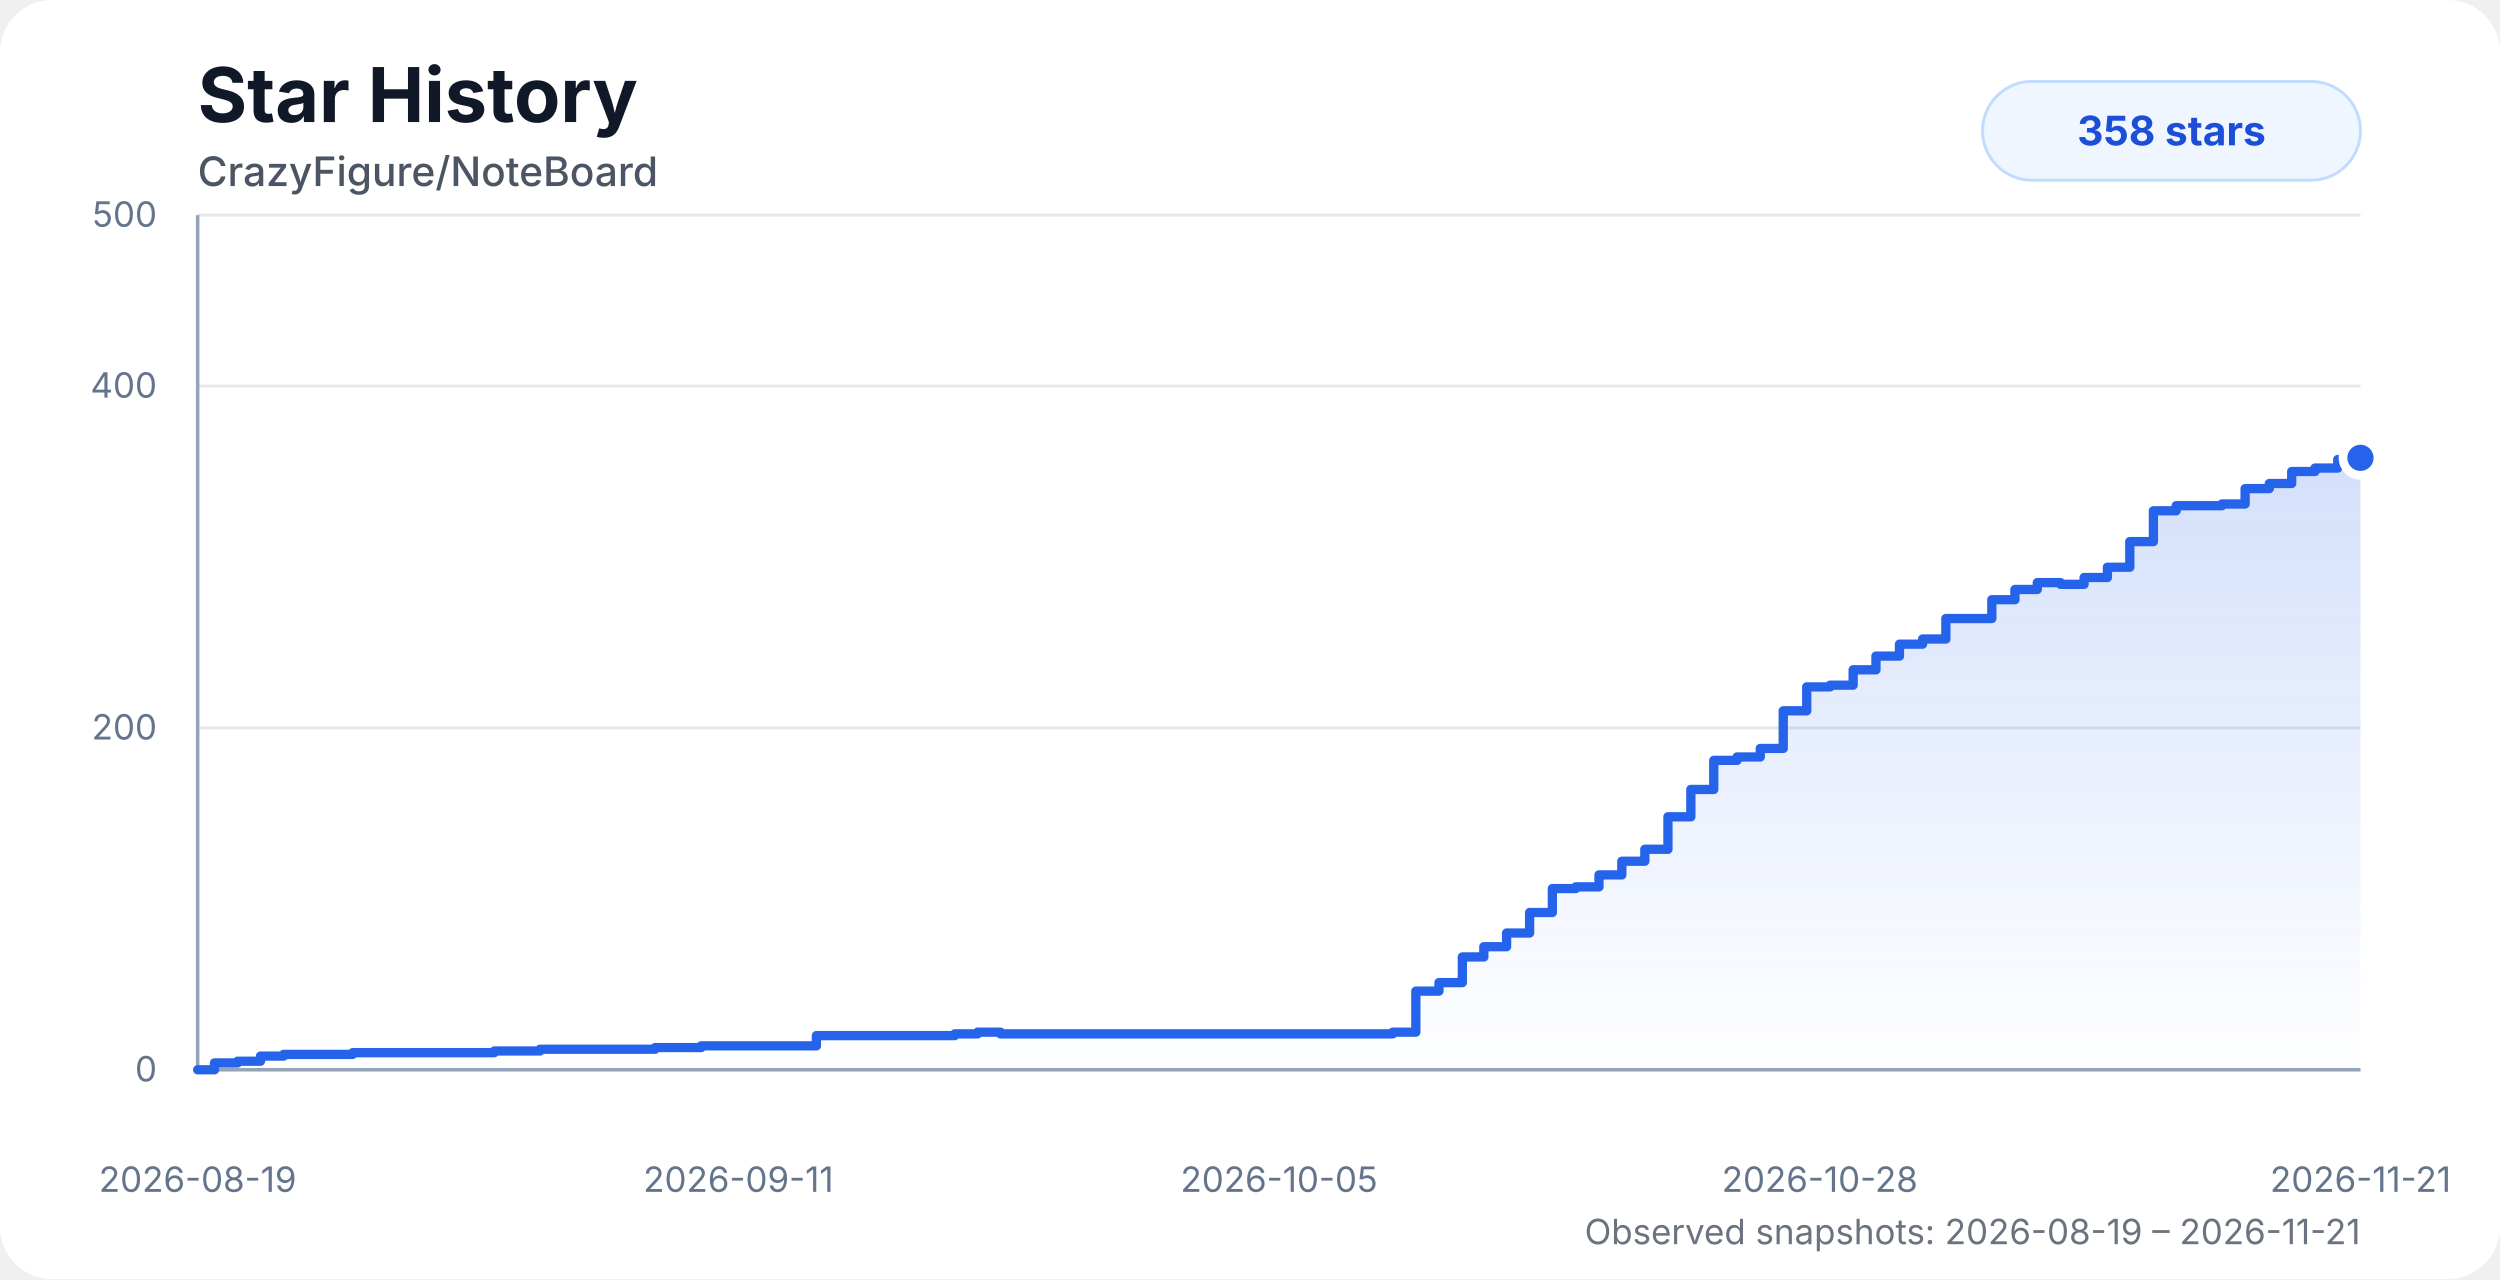
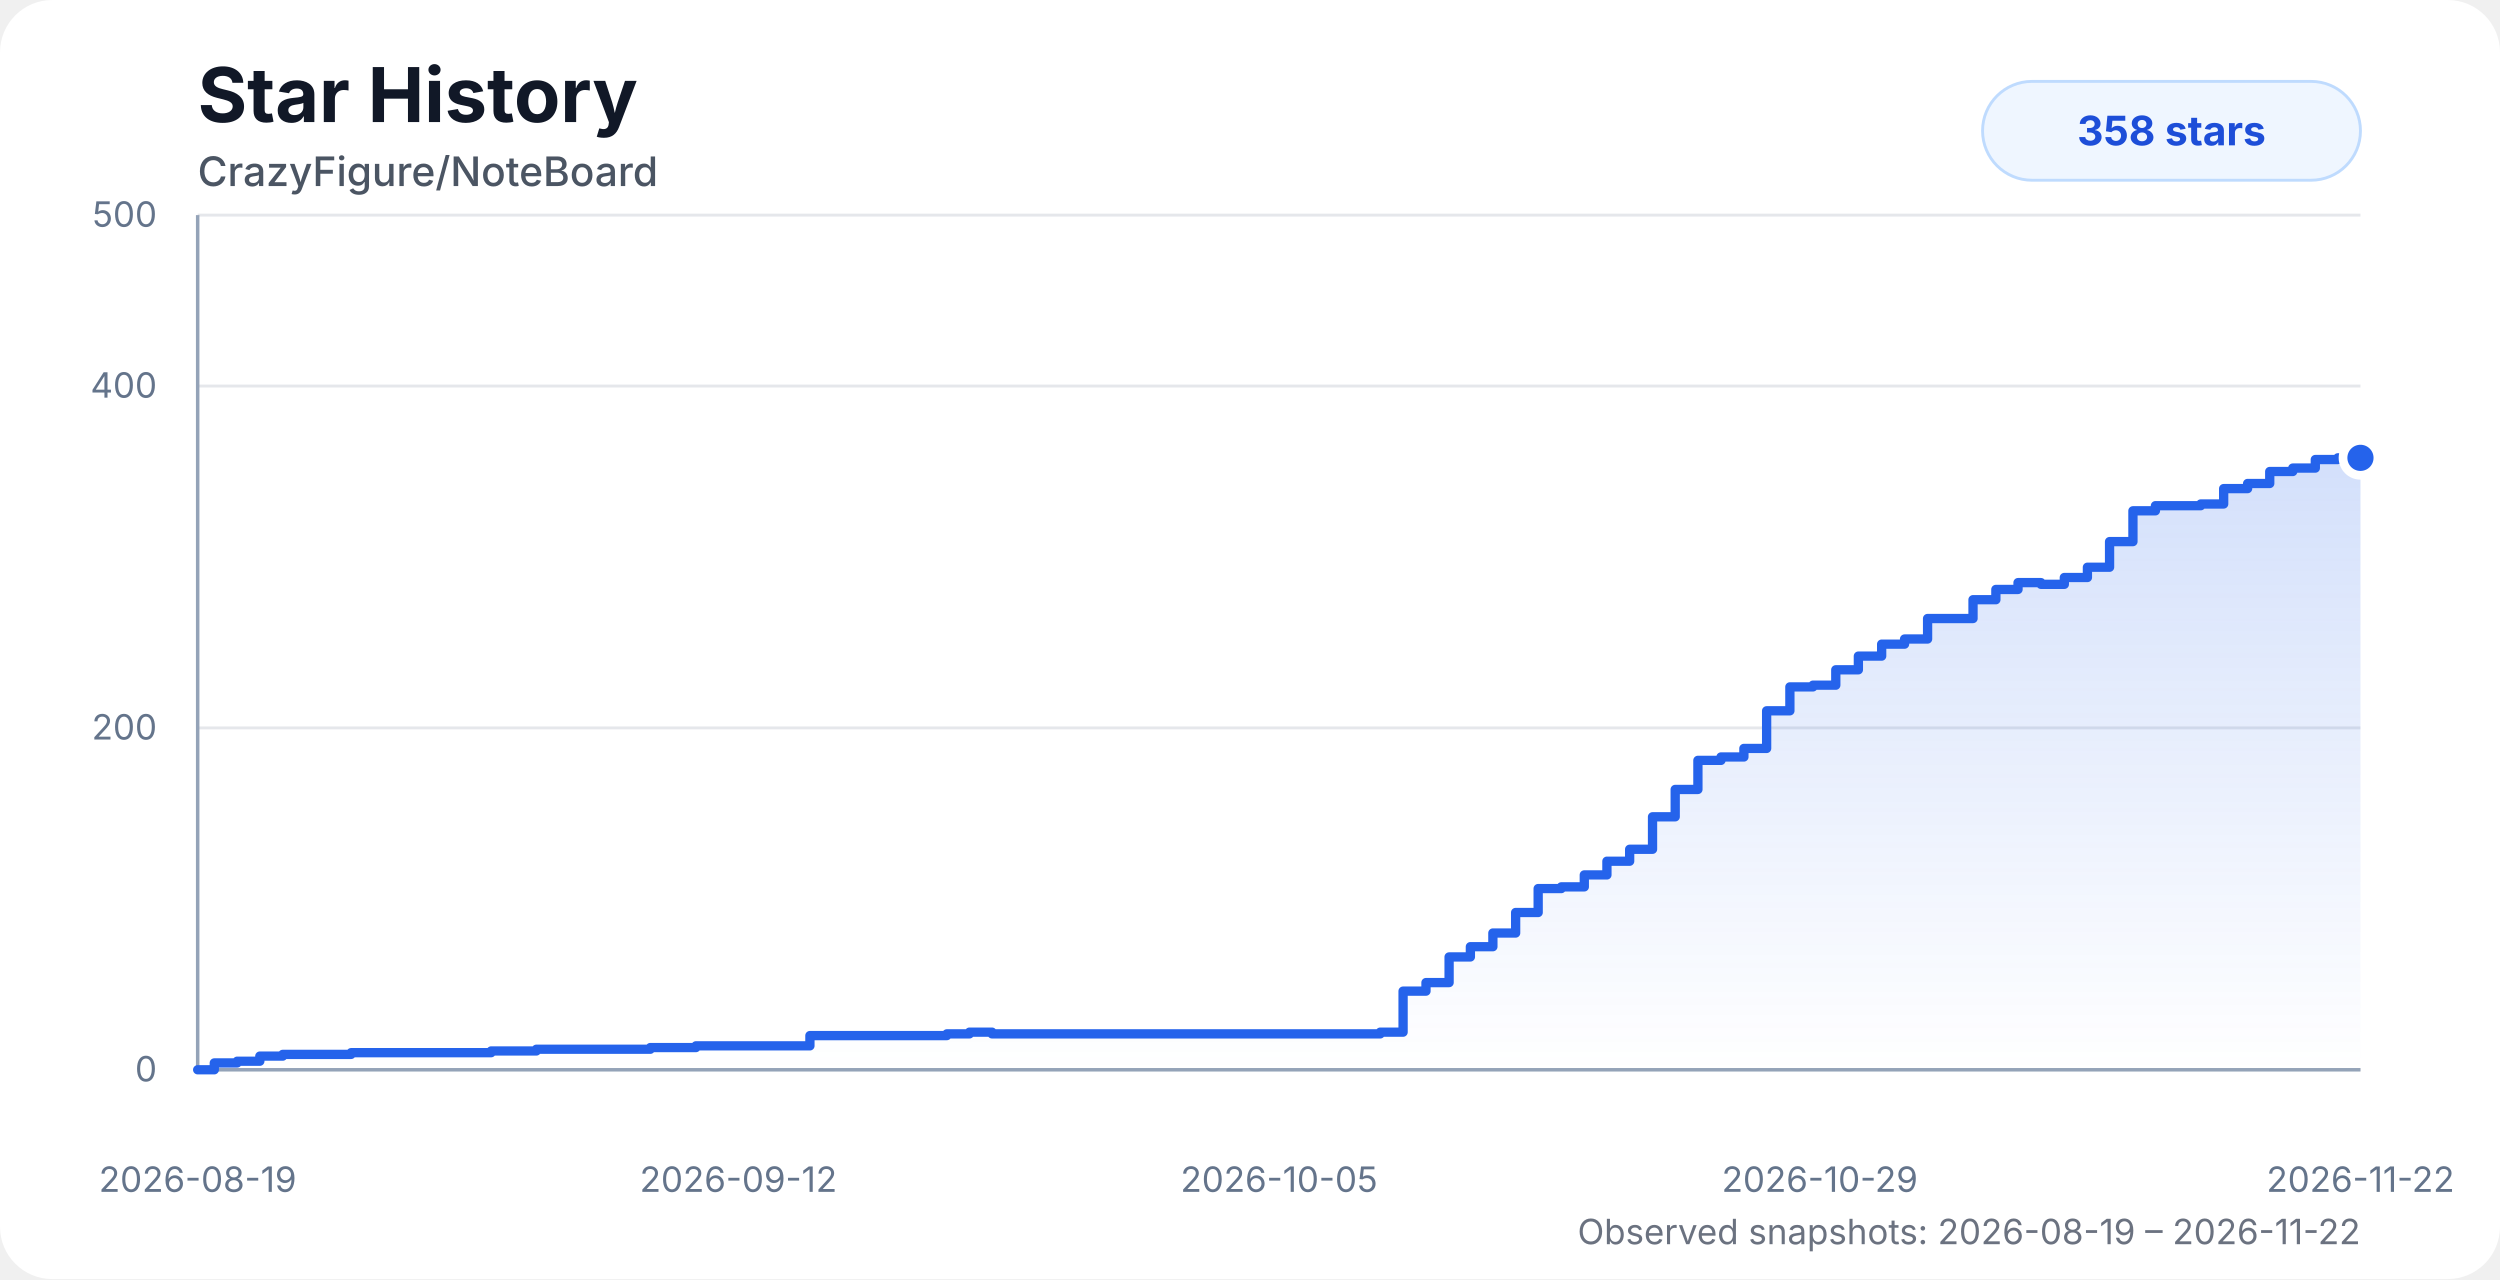
<svg xmlns="http://www.w3.org/2000/svg" width="860" height="440" viewBox="0 0 860 440" role="img" aria-labelledby="title desc">
  <style>
    .chart-bg { fill: #ffffff; }
    .title { fill: #111827; font: 700 26px system-ui, -apple-system, BlinkMacSystemFont, "Segoe UI", sans-serif; }
    .subtitle { fill: #4b5563; font: 500 14px system-ui, -apple-system, BlinkMacSystemFont, "Segoe UI", sans-serif; }
    .axis-label { fill: #64748b; font: 12px system-ui, -apple-system, BlinkMacSystemFont, "Segoe UI", sans-serif; }
    .grid { stroke: #e5e7eb; stroke-width: 1; }
    .axis { stroke: #94a3b8; stroke-width: 1.2; }
    .area { fill: url(#starGradient); opacity: 0.28; }
    .line { fill: none; stroke: #2563eb; stroke-width: 3.2; stroke-linecap: round; stroke-linejoin: round; }
    .dot { fill: #2563eb; stroke: #ffffff; stroke-width: 3; }
    .badge { fill: #eff6ff; stroke: #bfdbfe; }
    .badge-text { fill: #1d4ed8; font: 700 14px system-ui, -apple-system, BlinkMacSystemFont, "Segoe UI", sans-serif; }
    .status { fill: #6b7280; font: 12px system-ui, -apple-system, BlinkMacSystemFont, "Segoe UI", sans-serif; }
    @media (prefers-color-scheme: dark) {
      .chart-bg { fill: #0d1117; }
      .title { fill: #f8fafc; }
      .subtitle { fill: #cbd5e1; }
      .axis-label { fill: #94a3b8; }
      .grid { stroke: #1f2937; }
      .axis { stroke: #475569; }
      .dot { stroke: #0d1117; }
      .badge { fill: #172554; stroke: #1d4ed8; }
      .badge-text { fill: #bfdbfe; }
      .status { fill: #94a3b8; }
    }
  </style>
  <defs>
    <linearGradient id="starGradient" x1="0" x2="0" y1="0" y2="1">
      <stop offset="0%" stop-color="#2563eb" stop-opacity="0.72" />
      <stop offset="100%" stop-color="#2563eb" stop-opacity="0" />
    </linearGradient>
  </defs>
  <rect class="chart-bg" width="860" height="440" rx="18" />
  <text class="title" x="68" y="42">Star History</text>
  <text class="subtitle" x="68" y="64">CrazyFigure/NoteBoard</text>
  <g>
    <line class="grid" x1="68" y1="368" x2="812" y2="368" />
    <line class="grid" x1="68" y1="250.4" x2="812" y2="250.4" />
    <line class="grid" x1="68" y1="132.8" x2="812" y2="132.8" />
    <line class="grid" x1="68" y1="74" x2="812" y2="74" />
    <line class="axis" x1="68" y1="74" x2="68" y2="368" />
    <line class="axis" x1="68" y1="368" x2="812" y2="368" />
    <text class="axis-label" x="54" y="372" text-anchor="end">0</text>
    <text class="axis-label" x="54" y="254.4" text-anchor="end">200</text>
    <text class="axis-label" x="54" y="136.8" text-anchor="end">400</text>
    <text class="axis-label" x="54" y="78" text-anchor="end">500</text>
    <text class="axis-label" x="68" y="410" text-anchor="middle">2026-08-19</text>
-     <text class="axis-label" x="254" y="410" text-anchor="middle">2026-09-11</text>
+     <text class="axis-label" x="254" y="410" text-anchor="middle">2026-09-12</text>
    <text class="axis-label" x="440" y="410" text-anchor="middle">2026-10-05</text>
-     <text class="axis-label" x="626" y="410" text-anchor="middle">2026-10-28</text>
-     <text class="axis-label" x="812" y="410" text-anchor="middle">2026-11-21</text>
+     <text class="axis-label" x="626" y="410" text-anchor="middle">2026-10-29</text>
+     <text class="axis-label" x="812" y="410" text-anchor="middle">2026-11-22</text>
  </g>
-   <path class="area" d="M 68 368 H 68 V 368 H 73.78 V 365.65 H 81.74 V 365.06 H 89.61 V 363.3 H 97.57 V 362.71 H 105.49 V 362.71 H 113.37 V 362.71 H 121.33 V 362.12 H 132.07 V 362.12 H 140.56 V 362.12 H 146.81 V 362.12 H 154.37 V 362.12 H 162.38 V 362.12 H 170.03 V 361.53 H 177.83 V 361.53 H 185.74 V 360.94 H 193.69 V 360.94 H 201.56 V 360.94 H 209.54 V 360.94 H 217.5 V 360.94 H 225.36 V 360.36 H 233.3 V 360.36 H 241.21 V 359.77 H 249.14 V 359.77 H 257 V 359.77 H 265.04 V 359.77 H 273.01 V 359.77 H 280.84 V 356.24 H 288.74 V 356.24 H 296.67 V 356.24 H 304.53 V 356.24 H 312.45 V 356.24 H 320.5 V 356.24 H 328.45 V 355.65 H 336.31 V 355.06 H 344.14 V 355.65 H 352.11 V 355.65 H 360 V 355.65 H 367.92 V 355.65 H 375.99 V 355.65 H 384.04 V 355.65 H 391.94 V 355.65 H 399.81 V 355.65 H 407.85 V 355.65 H 415.71 V 355.65 H 423.48 V 355.65 H 431.53 V 355.65 H 439.5 V 355.65 H 447.57 V 355.65 H 455.38 V 355.65 H 463.37 V 355.65 H 471.27 V 355.65 H 479.12 V 355.06 H 487.05 V 340.95 H 495.01 V 338.01 H 503.05 V 329.19 H 510.44 V 325.66 H 518.26 V 320.96 H 526.18 V 313.9 H 534.01 V 305.67 H 542.05 V 305.08 H 550.05 V 300.97 H 557.91 V 296.26 H 565.82 V 292.15 H 573.77 V 280.98 H 581.65 V 271.57 H 589.54 V 261.57 H 597.56 V 260.4 H 605.53 V 257.46 H 613.43 V 244.52 H 621.51 V 236.29 H 629.54 V 235.7 H 637.48 V 230.41 H 645.33 V 225.7 H 653.42 V 221.59 H 661.38 V 219.82 H 669.38 V 212.77 H 677.15 V 212.77 H 685.19 V 206.3 H 693.13 V 202.77 H 700.83 V 200.42 H 708.8 V 201.01 H 716.93 V 198.66 H 724.95 V 195.13 H 732.65 V 186.31 H 740.77 V 175.72 H 748.6 V 173.96 H 756.35 V 173.96 H 764.35 V 173.37 H 772.32 V 168.08 H 780.65 V 166.32 H 788.34 V 162.2 H 796.34 V 161.02 H 804.18 V 158.08 H 812 V 157.5 L 812 368 L 68 368 Z" />
-   <path class="line" d="M 68 368 H 68 V 368 H 73.78 V 365.65 H 81.74 V 365.06 H 89.61 V 363.3 H 97.57 V 362.71 H 105.49 V 362.71 H 113.37 V 362.71 H 121.33 V 362.12 H 132.07 V 362.12 H 140.56 V 362.12 H 146.81 V 362.12 H 154.37 V 362.12 H 162.38 V 362.12 H 170.03 V 361.53 H 177.83 V 361.53 H 185.74 V 360.94 H 193.69 V 360.94 H 201.56 V 360.94 H 209.54 V 360.94 H 217.5 V 360.94 H 225.36 V 360.36 H 233.3 V 360.36 H 241.21 V 359.77 H 249.14 V 359.77 H 257 V 359.77 H 265.04 V 359.77 H 273.01 V 359.77 H 280.84 V 356.24 H 288.74 V 356.24 H 296.67 V 356.24 H 304.53 V 356.24 H 312.45 V 356.24 H 320.5 V 356.24 H 328.45 V 355.65 H 336.31 V 355.06 H 344.14 V 355.65 H 352.11 V 355.65 H 360 V 355.65 H 367.92 V 355.65 H 375.99 V 355.65 H 384.04 V 355.65 H 391.94 V 355.65 H 399.81 V 355.65 H 407.85 V 355.65 H 415.71 V 355.65 H 423.48 V 355.65 H 431.53 V 355.65 H 439.5 V 355.65 H 447.57 V 355.65 H 455.38 V 355.65 H 463.37 V 355.65 H 471.27 V 355.65 H 479.12 V 355.06 H 487.05 V 340.95 H 495.01 V 338.01 H 503.05 V 329.19 H 510.44 V 325.66 H 518.26 V 320.96 H 526.18 V 313.9 H 534.01 V 305.67 H 542.05 V 305.08 H 550.05 V 300.97 H 557.91 V 296.26 H 565.82 V 292.15 H 573.77 V 280.98 H 581.65 V 271.57 H 589.54 V 261.57 H 597.56 V 260.4 H 605.53 V 257.46 H 613.43 V 244.52 H 621.51 V 236.29 H 629.54 V 235.7 H 637.48 V 230.41 H 645.33 V 225.7 H 653.42 V 221.59 H 661.38 V 219.82 H 669.38 V 212.77 H 677.15 V 212.77 H 685.19 V 206.3 H 693.13 V 202.77 H 700.83 V 200.42 H 708.8 V 201.01 H 716.93 V 198.66 H 724.95 V 195.13 H 732.65 V 186.31 H 740.77 V 175.72 H 748.6 V 173.96 H 756.35 V 173.96 H 764.35 V 173.37 H 772.32 V 168.08 H 780.65 V 166.32 H 788.34 V 162.2 H 796.34 V 161.02 H 804.18 V 158.08 H 812 V 157.5" />
+   <path class="area" d="M 68 368 H 68 V 368 H 73.72 V 365.65 H 81.59 V 365.06 H 89.38 V 363.3 H 97.26 V 362.71 H 105.1 V 362.71 H 112.9 V 362.71 H 120.78 V 362.12 H 131.4 V 362.12 H 139.8 V 362.12 H 145.99 V 362.12 H 153.46 V 362.12 H 161.39 V 362.12 H 168.96 V 361.53 H 176.68 V 361.53 H 184.51 V 360.94 H 192.38 V 360.94 H 200.16 V 360.94 H 208.06 V 360.94 H 215.93 V 360.94 H 223.71 V 360.36 H 231.57 V 360.36 H 239.4 V 359.77 H 247.25 V 359.77 H 255.02 V 359.77 H 262.98 V 359.77 H 270.86 V 359.77 H 278.61 V 356.24 H 286.43 V 356.24 H 294.28 V 356.24 H 302.06 V 356.24 H 309.89 V 356.24 H 317.86 V 356.24 H 325.72 V 355.65 H 333.5 V 355.06 H 341.25 V 355.65 H 349.13 V 355.65 H 356.95 V 355.65 H 364.78 V 355.65 H 372.76 V 355.65 H 380.73 V 355.65 H 388.55 V 355.65 H 396.33 V 355.65 H 404.3 V 355.65 H 412.07 V 355.65 H 419.76 V 355.65 H 427.72 V 355.65 H 435.61 V 355.65 H 443.59 V 355.65 H 451.32 V 355.65 H 459.23 V 355.65 H 467.05 V 355.65 H 474.81 V 355.06 H 482.66 V 340.95 H 490.54 V 338.01 H 498.49 V 329.19 H 505.81 V 325.66 H 513.55 V 320.96 H 521.38 V 313.9 H 529.13 V 305.67 H 537.09 V 305.08 H 545 V 300.97 H 552.78 V 296.26 H 560.6 V 292.15 H 568.47 V 280.98 H 576.27 V 271.57 H 584.08 V 261.57 H 592.02 V 260.4 H 599.9 V 257.46 H 607.72 V 244.52 H 615.72 V 236.29 H 623.66 V 235.7 H 631.51 V 230.41 H 639.28 V 225.7 H 647.29 V 221.59 H 655.17 V 219.82 H 663.09 V 212.77 H 670.77 V 212.77 H 678.72 V 206.3 H 686.58 V 202.77 H 694.2 V 200.42 H 702.09 V 201.01 H 710.13 V 198.66 H 718.07 V 195.13 H 725.69 V 186.31 H 733.73 V 175.72 H 741.47 V 173.96 H 749.14 V 173.96 H 757.06 V 173.37 H 764.94 V 168.08 H 773.18 V 166.32 H 780.79 V 162.2 H 788.71 V 161.02 H 796.47 V 158.08 H 804.21 V 157.5 H 812 V 157.5 L 812 368 L 68 368 Z" />
+   <path class="line" d="M 68 368 H 68 V 368 H 73.72 V 365.65 H 81.59 V 365.06 H 89.38 V 363.3 H 97.26 V 362.71 H 105.1 V 362.71 H 112.9 V 362.71 H 120.78 V 362.12 H 131.4 V 362.12 H 139.8 V 362.12 H 145.99 V 362.12 H 153.46 V 362.12 H 161.39 V 362.12 H 168.96 V 361.53 H 176.68 V 361.53 H 184.51 V 360.94 H 192.38 V 360.94 H 200.16 V 360.94 H 208.06 V 360.94 H 215.93 V 360.94 H 223.71 V 360.36 H 231.57 V 360.36 H 239.4 V 359.77 H 247.25 V 359.77 H 255.02 V 359.77 H 262.98 V 359.77 H 270.86 V 359.77 H 278.61 V 356.24 H 286.43 V 356.24 H 294.28 V 356.24 H 302.06 V 356.24 H 309.89 V 356.24 H 317.86 V 356.24 H 325.72 V 355.65 H 333.5 V 355.06 H 341.25 V 355.65 H 349.13 V 355.65 H 356.95 V 355.65 H 364.78 V 355.65 H 372.76 V 355.65 H 380.73 V 355.65 H 388.55 V 355.65 H 396.33 V 355.65 H 404.3 V 355.65 H 412.07 V 355.65 H 419.76 V 355.65 H 427.72 V 355.65 H 435.61 V 355.65 H 443.59 V 355.65 H 451.32 V 355.65 H 459.23 V 355.65 H 467.05 V 355.65 H 474.81 V 355.06 H 482.66 V 340.95 H 490.54 V 338.01 H 498.49 V 329.19 H 505.81 V 325.66 H 513.55 V 320.96 H 521.38 V 313.9 H 529.13 V 305.67 H 537.09 V 305.08 H 545 V 300.97 H 552.78 V 296.26 H 560.6 V 292.15 H 568.47 V 280.98 H 576.27 V 271.57 H 584.08 V 261.57 H 592.02 V 260.4 H 599.9 V 257.46 H 607.72 V 244.52 H 615.72 V 236.29 H 623.66 V 235.7 H 631.51 V 230.41 H 639.28 V 225.7 H 647.29 V 221.59 H 655.17 V 219.82 H 663.09 V 212.77 H 670.77 V 212.77 H 678.72 V 206.3 H 686.58 V 202.77 H 694.2 V 200.42 H 702.09 V 201.01 H 710.13 V 198.66 H 718.07 V 195.13 H 725.69 V 186.31 H 733.73 V 175.72 H 741.47 V 173.96 H 749.14 V 173.96 H 757.06 V 173.37 H 764.94 V 168.08 H 773.18 V 166.32 H 780.79 V 162.2 H 788.71 V 161.02 H 796.47 V 158.08 H 804.21 V 157.5 H 812 V 157.5" />
  <circle class="dot" cx="812" cy="157.5" r="6" />
  <rect class="badge" x="682" y="28" width="130" height="34" rx="17" />
  <text class="badge-text" x="747" y="50" text-anchor="middle">358 stars</text>
-   <text class="status" x="812" y="428" text-anchor="end">Observed snapshots: 2026-08-19 – 2026-11-21</text>
+   <text class="status" x="812" y="428" text-anchor="end">Observed snapshots: 2026-08-19 – 2026-11-22</text>
</svg>
